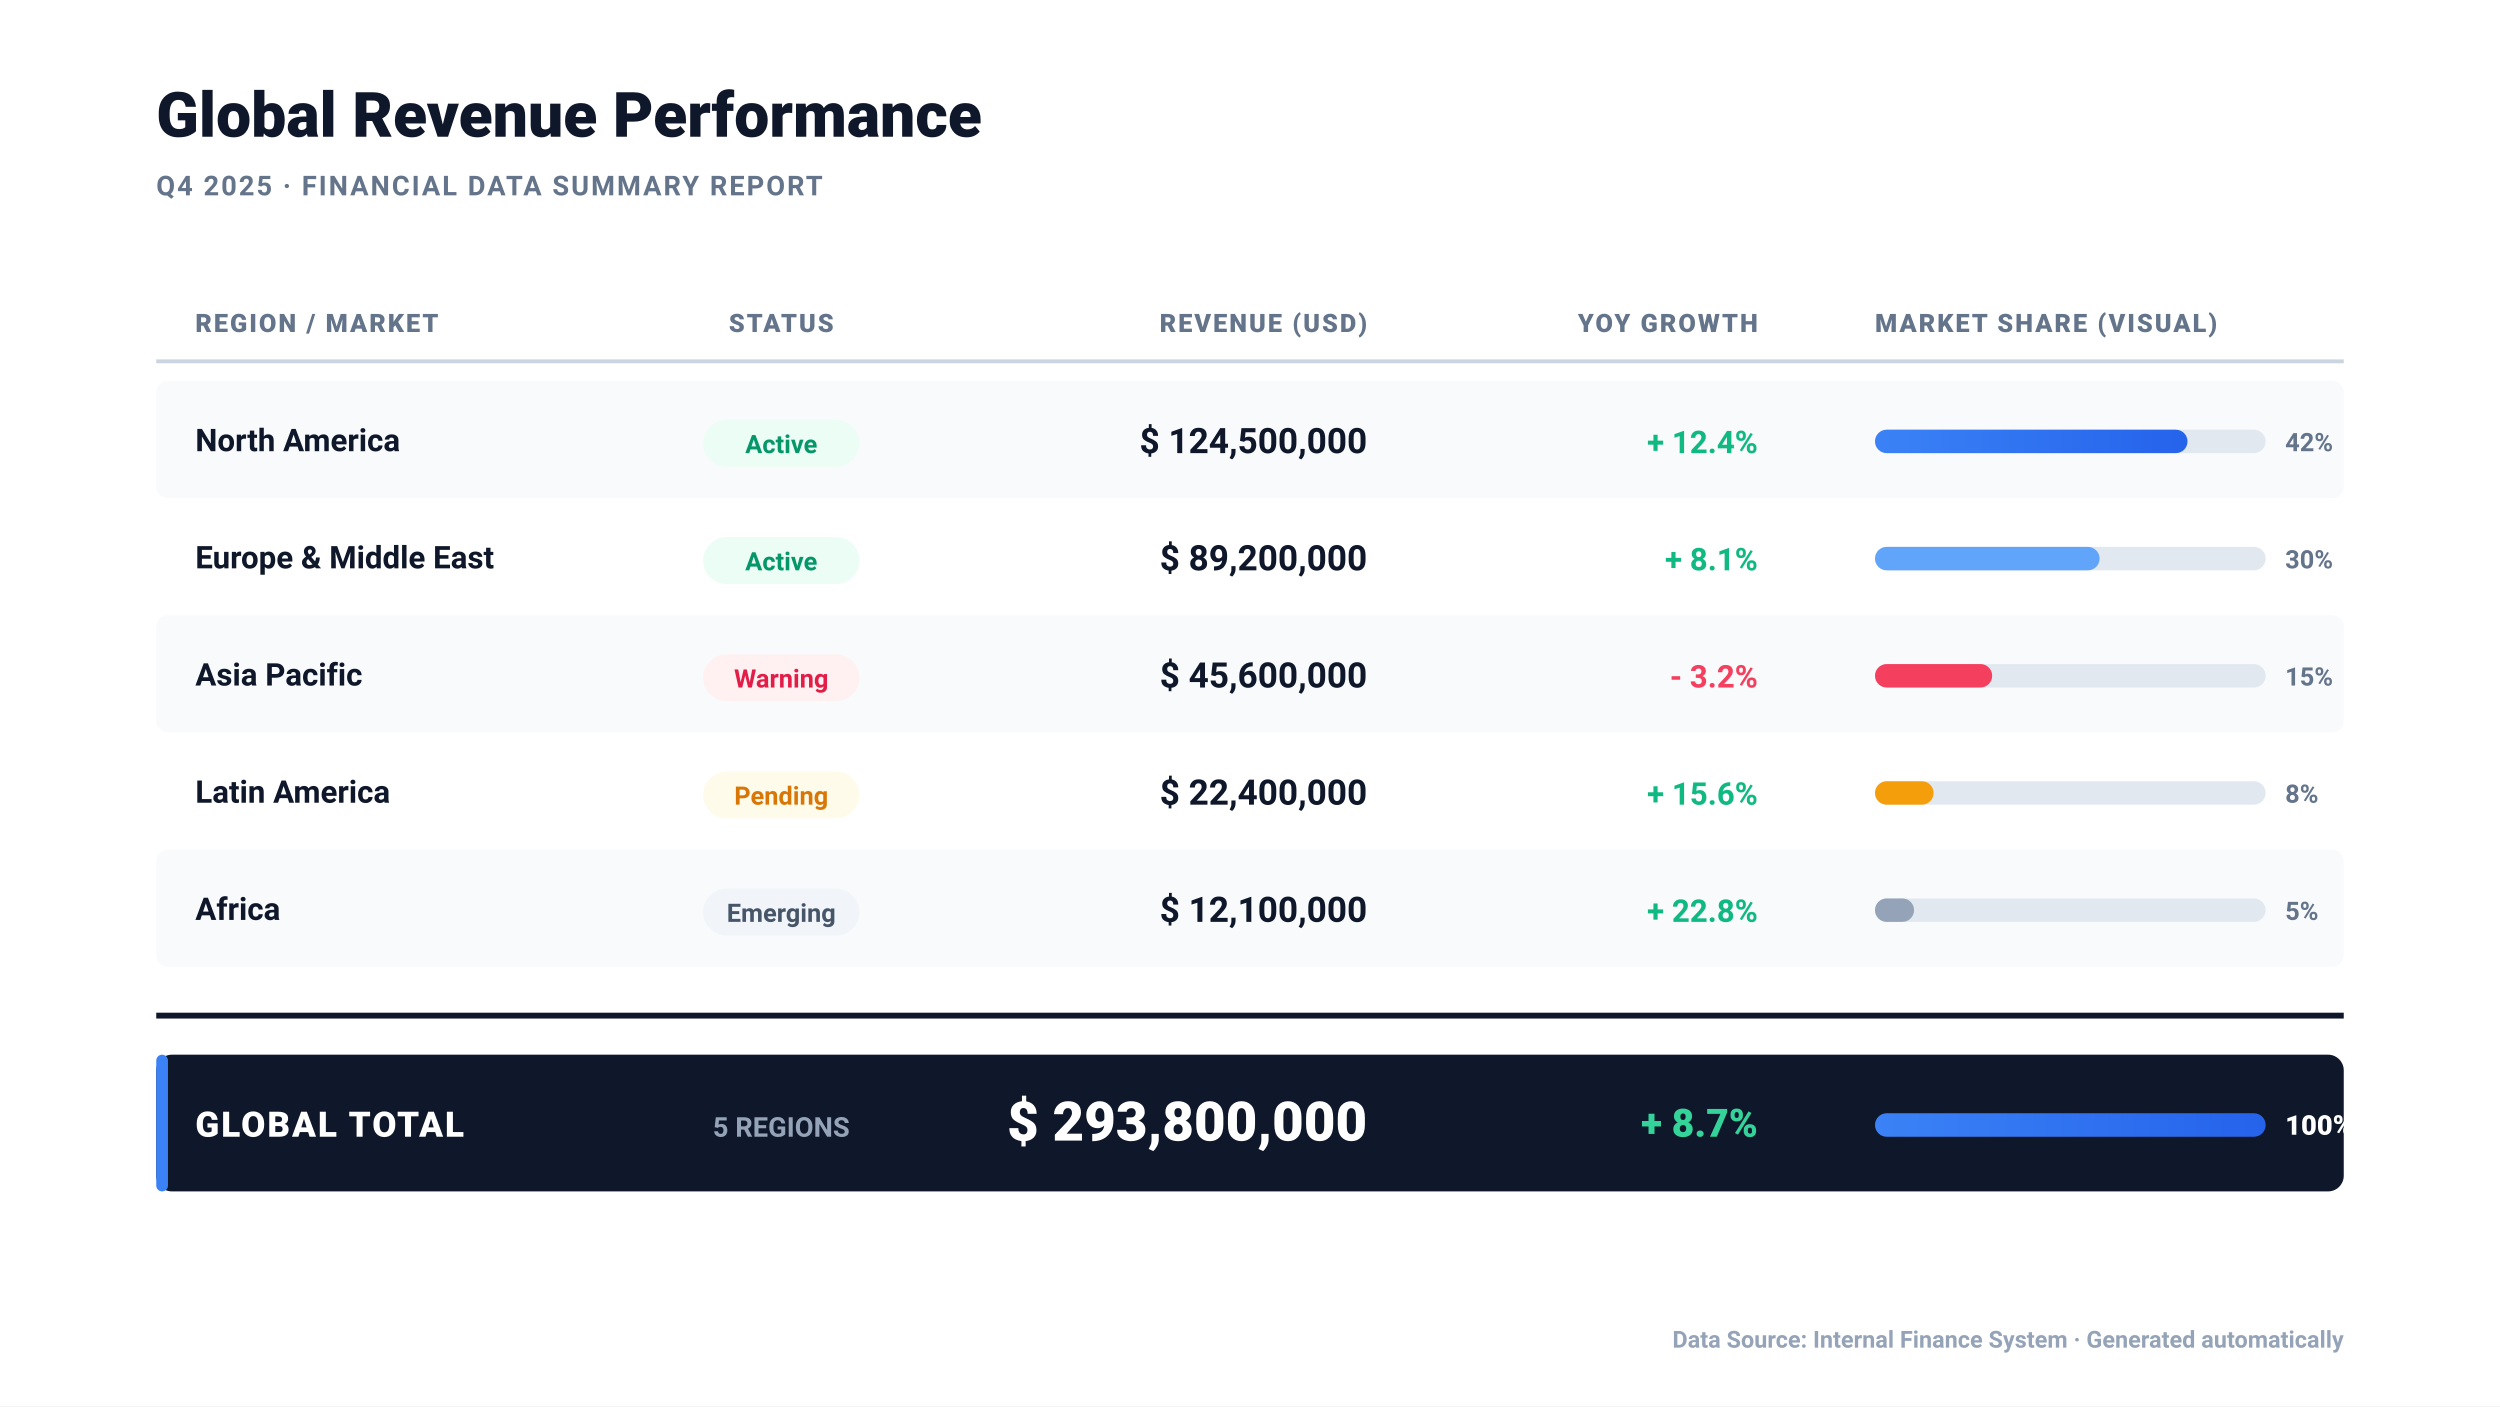
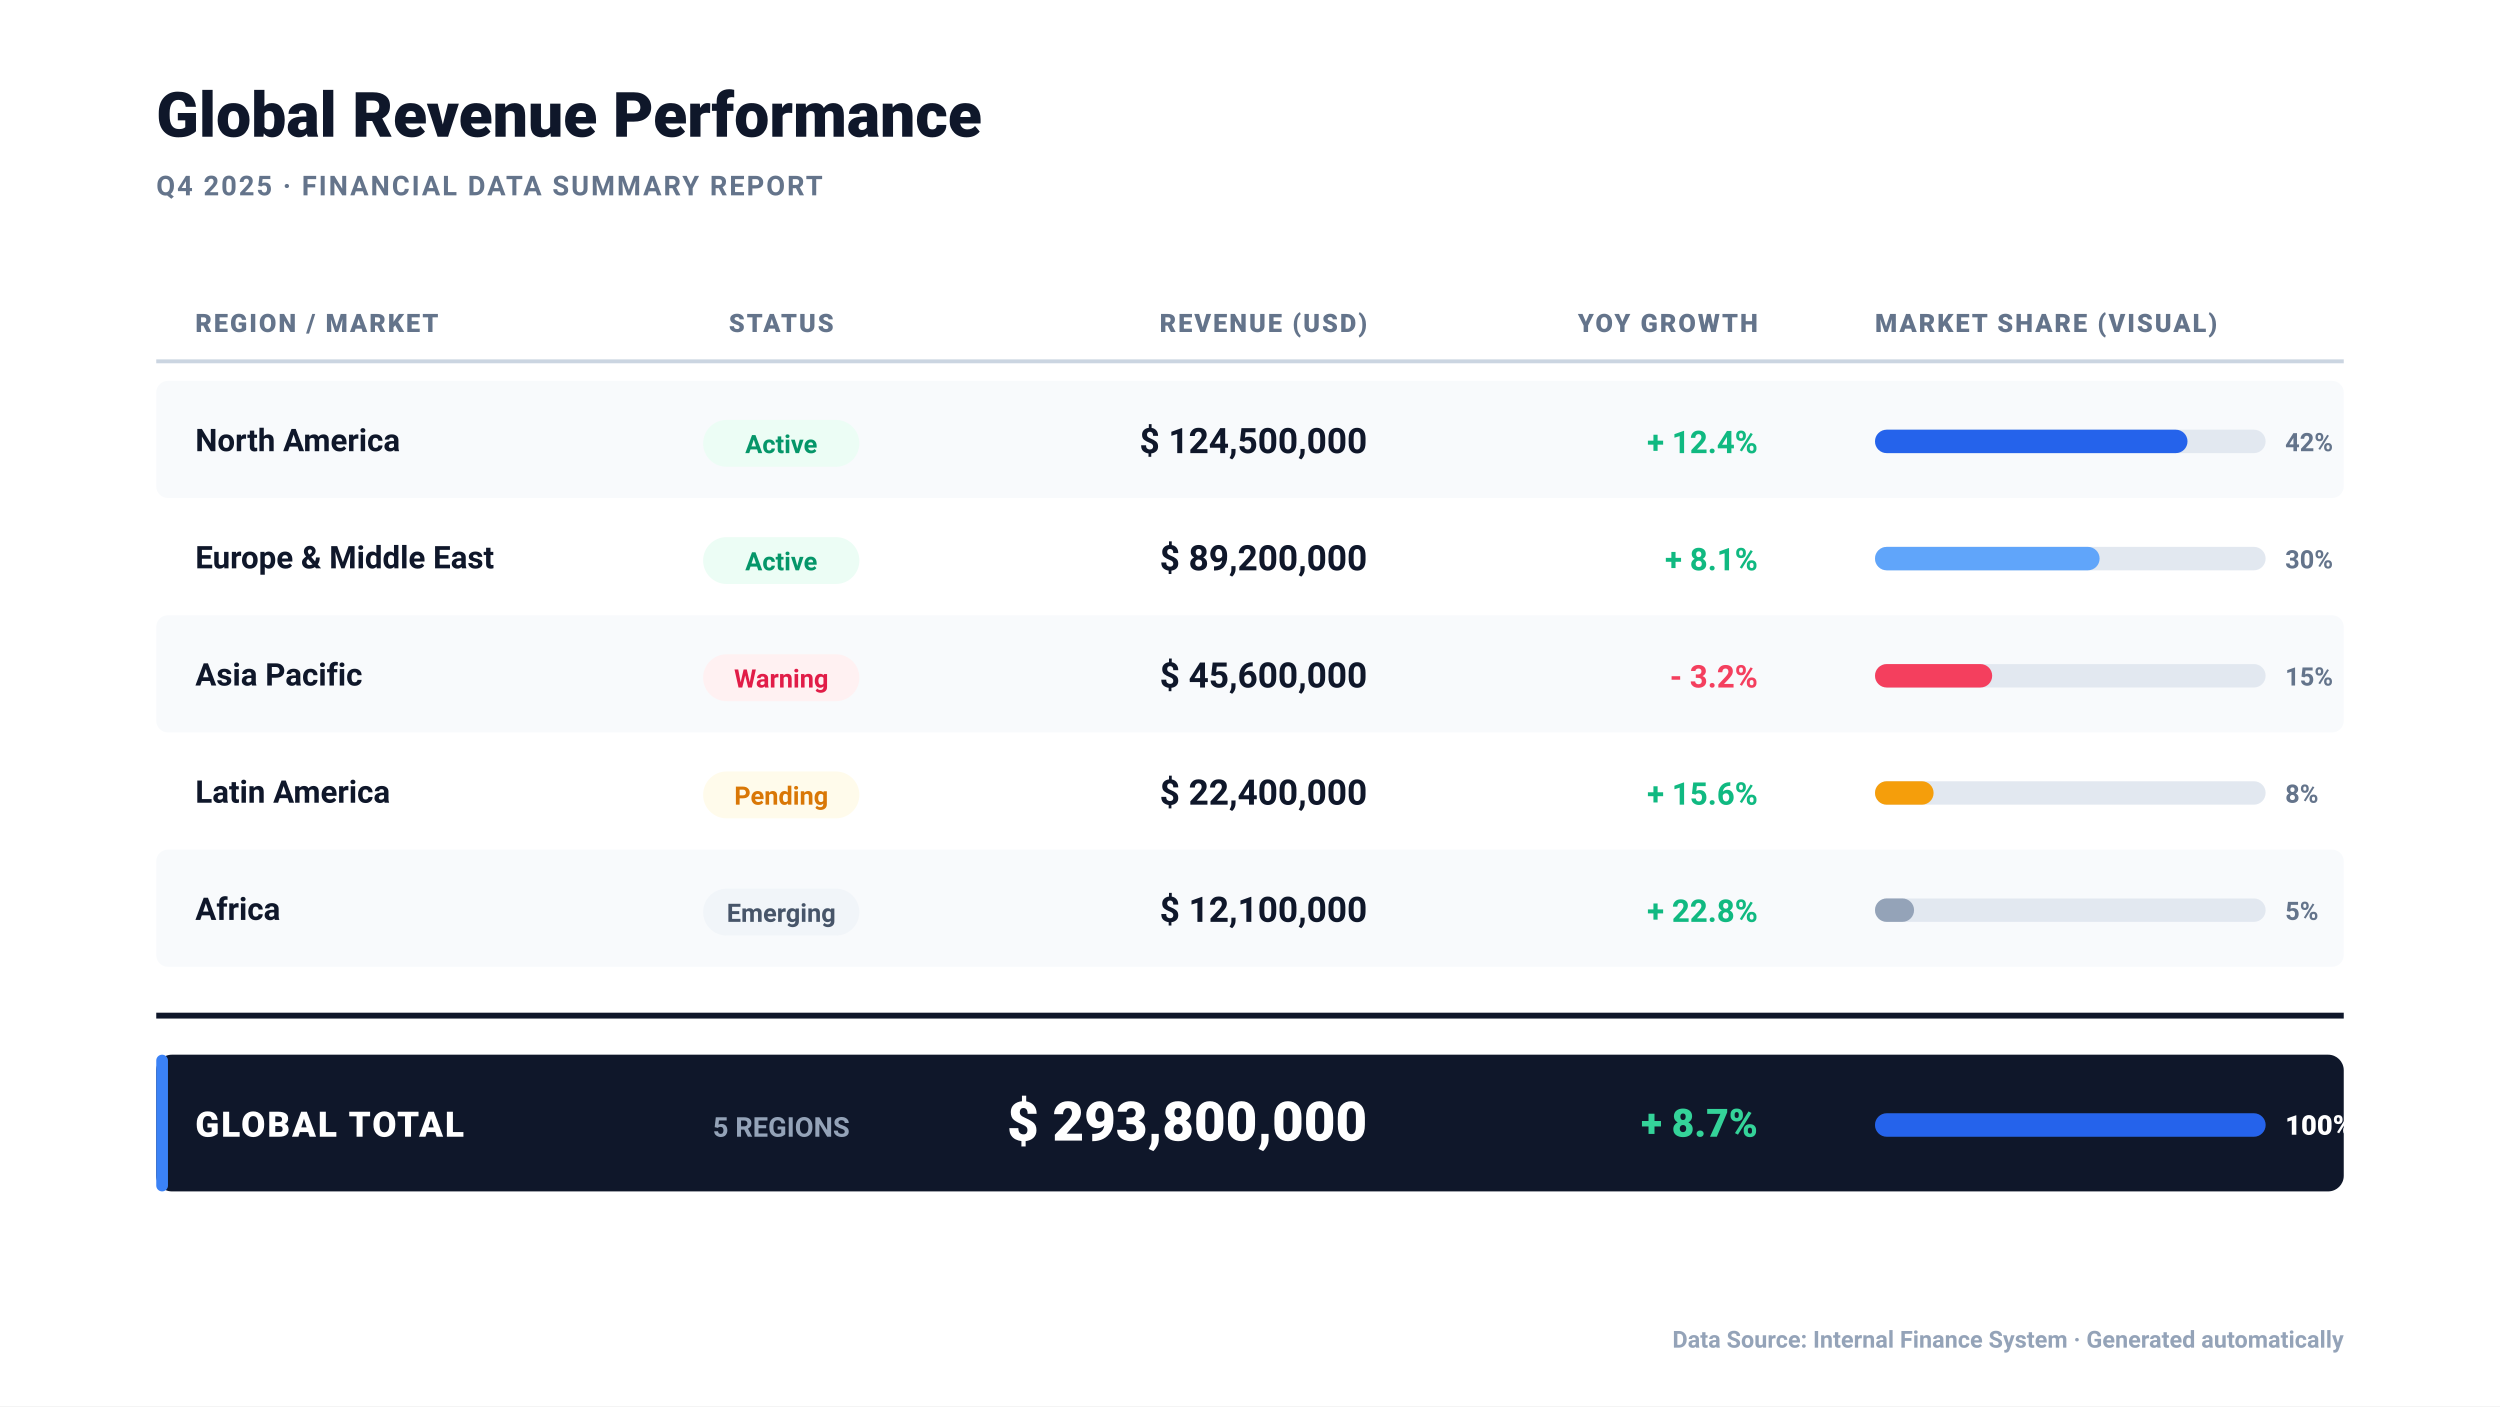
- <svg xmlns="http://www.w3.org/2000/svg" viewBox="0 0 1280 720" width="1280" height="720">
-   <defs>
-     <linearGradient id="barGrad" x1="0%" y1="0%" x2="100%" y2="0%">
-       <stop offset="0%" stop-color="#3B82F6" />
-       <stop offset="100%" stop-color="#2563EB" />
-     </linearGradient>
-   </defs>
+ <svg xmlns="http://www.w3.org/2000/svg" viewBox="0 0 1280 720" width="1280" height="720" font-family="Roboto, -apple-system, BlinkMacSystemFont, sans-serif" font-size="12">
  <rect width="1280" height="720" fill="#FFFFFF" />
-   <text x="80" y="70" font-family="Roboto, -apple-system, BlinkMacSystemFont, 'Segoe UI', sans-serif" font-size="32" font-weight="800" fill="#0F172A">Global Revenue Performance</text>
-   <text x="80" y="100" font-family="Roboto, -apple-system, BlinkMacSystemFont, 'Segoe UI', sans-serif" font-size="14" font-weight="700" fill="#64748B" letter-spacing="1">Q4 2025 · FINANCIAL DATA SUMMARY REPORT</text>
-   <g id="tableArea" transform="translate(80, 150)">
+   <g id="header" data-pptx-bounds="40 15 1200 125">
+     <text x="80" y="70" font-family="Roboto, -apple-system, BlinkMacSystemFont, 'Segoe UI', sans-serif" font-size="32" font-weight="800" fill="#0F172A">Global Revenue Performance</text>
+     <text x="80" y="100" font-family="Roboto, -apple-system, BlinkMacSystemFont, 'Segoe UI', sans-serif" font-size="14" font-weight="700" fill="#64748B" letter-spacing="1">Q4 2025 · FINANCIAL DATA SUMMARY REPORT</text>
+   </g>
+   <g id="tableArea" data-pptx-bounds="0 128 1280 512" transform="translate(80, 150)">
    <line x1="0" y1="35" x2="1120" y2="35" stroke="#CBD5E1" stroke-width="2" />
-     <text x="20" y="20" font-family="Roboto, -apple-system, BlinkMacSystemFont, sans-serif" font-size="13" font-weight="800" fill="#64748B" letter-spacing="1">REGION / MARKET</text>
-     <text x="320" y="20" font-family="Roboto, -apple-system, BlinkMacSystemFont, sans-serif" font-size="13" font-weight="800" fill="#64748B" letter-spacing="1" text-anchor="middle">STATUS</text>
-     <text x="620" y="20" font-family="Roboto, -apple-system, BlinkMacSystemFont, sans-serif" font-size="13" font-weight="800" fill="#64748B" letter-spacing="1" text-anchor="end">REVENUE (USD)</text>
-     <text x="820" y="20" font-family="Roboto, -apple-system, BlinkMacSystemFont, sans-serif" font-size="13" font-weight="800" fill="#64748B" letter-spacing="1" text-anchor="end">YOY GROWTH</text>
-     <text x="880" y="20" font-family="Roboto, -apple-system, BlinkMacSystemFont, sans-serif" font-size="13" font-weight="800" fill="#64748B" letter-spacing="1">MARKET SHARE (VISUAL)</text>
+     <text x="20" y="20" font-size="13" font-weight="800" fill="#64748B" letter-spacing="1">REGION / MARKET</text>
+     <text x="320" y="20" font-size="13" font-weight="800" fill="#64748B" letter-spacing="1" text-anchor="middle">STATUS</text>
+     <text x="620" y="20" font-size="13" font-weight="800" fill="#64748B" letter-spacing="1" text-anchor="end">REVENUE (USD)</text>
+     <text x="820" y="20" font-size="13" font-weight="800" fill="#64748B" letter-spacing="1" text-anchor="end">YOY GROWTH</text>
+     <text x="880" y="20" font-size="13" font-weight="800" fill="#64748B" letter-spacing="1">MARKET SHARE (VISUAL)</text>
    <rect x="0" y="45" width="1120" height="60" fill="#F8FAFC" rx="6" />
-     <text x="20" y="81" font-family="Roboto, -apple-system, BlinkMacSystemFont, sans-serif" font-size="16" font-weight="700" fill="#0F172A">North America</text>
+     <text x="20" y="81" font-size="16" font-weight="700" fill="#0F172A">North America</text>
    <rect x="280" y="65" width="80" height="24" rx="12" fill="#ECFDF5" />
-     <text x="320" y="82" font-family="Roboto, -apple-system, BlinkMacSystemFont, sans-serif" font-size="13" font-weight="700" fill="#059669" text-anchor="middle">Active</text>
-     <text x="620" y="82" font-family="Roboto, -apple-system, BlinkMacSystemFont, sans-serif" font-size="18" font-weight="600" fill="#0F172A" text-anchor="end">$ 124,500,000</text>
-     <text x="820" y="82" font-family="Roboto, -apple-system, BlinkMacSystemFont, sans-serif" font-size="16" font-weight="700" fill="#10B981" text-anchor="end">+ 12.4%</text>
+     <text x="320" y="82" font-size="13" font-weight="700" fill="#059669" text-anchor="middle">Active</text>
+     <text x="620" y="82" font-size="18" font-weight="600" fill="#0F172A" text-anchor="end">$ 124,500,000</text>
+     <text x="820" y="82" font-size="16" font-weight="700" fill="#10B981" text-anchor="end">+ 12.4%</text>
    <rect x="880" y="70" width="200" height="12" rx="6" fill="#E2E8F0" />
-     <rect x="880" y="70" width="160" height="12" rx="6" fill="url(#barGrad)" />
-     <text x="1090" y="81" font-family="Roboto, -apple-system, BlinkMacSystemFont, sans-serif" font-size="13" font-weight="700" fill="#64748B">42%</text>
-     <text x="20" y="141" font-family="Roboto, -apple-system, BlinkMacSystemFont, sans-serif" font-size="16" font-weight="700" fill="#0F172A">Europe &amp; Middle East</text>
+     <rect x="880" y="70" width="160" height="12" rx="6" fill="#2563EB" />
+     <text x="1090" y="81" font-size="13" font-weight="700" fill="#64748B">42%</text>
+     <text x="20" y="141" font-size="16" font-weight="700" fill="#0F172A">Europe &amp; Middle East</text>
    <rect x="280" y="125" width="80" height="24" rx="12" fill="#ECFDF5" />
-     <text x="320" y="142" font-family="Roboto, -apple-system, BlinkMacSystemFont, sans-serif" font-size="13" font-weight="700" fill="#059669" text-anchor="middle">Active</text>
-     <text x="620" y="142" font-family="Roboto, -apple-system, BlinkMacSystemFont, sans-serif" font-size="18" font-weight="600" fill="#0F172A" text-anchor="end">$ 89,200,000</text>
-     <text x="820" y="142" font-family="Roboto, -apple-system, BlinkMacSystemFont, sans-serif" font-size="16" font-weight="700" fill="#10B981" text-anchor="end">+ 8.1%</text>
+     <text x="320" y="142" font-size="13" font-weight="700" fill="#059669" text-anchor="middle">Active</text>
+     <text x="620" y="142" font-size="18" font-weight="600" fill="#0F172A" text-anchor="end">$ 89,200,000</text>
+     <text x="820" y="142" font-size="16" font-weight="700" fill="#10B981" text-anchor="end">+ 8.1%</text>
    <rect x="880" y="130" width="200" height="12" rx="6" fill="#E2E8F0" />
    <rect x="880" y="130" width="115" height="12" rx="6" fill="#60A5FA" />
-     <text x="1090" y="141" font-family="Roboto, -apple-system, BlinkMacSystemFont, sans-serif" font-size="13" font-weight="700" fill="#64748B">30%</text>
+     <text x="1090" y="141" font-size="13" font-weight="700" fill="#64748B">30%</text>
    <rect x="0" y="165" width="1120" height="60" fill="#F8FAFC" rx="6" />
-     <text x="20" y="201" font-family="Roboto, -apple-system, BlinkMacSystemFont, sans-serif" font-size="16" font-weight="700" fill="#0F172A">Asia Pacific</text>
+     <text x="20" y="201" font-size="16" font-weight="700" fill="#0F172A">Asia Pacific</text>
    <rect x="280" y="185" width="80" height="24" rx="12" fill="#FFF1F2" />
-     <text x="320" y="202" font-family="Roboto, -apple-system, BlinkMacSystemFont, sans-serif" font-size="13" font-weight="700" fill="#E11D48" text-anchor="middle">Warning</text>
-     <text x="620" y="202" font-family="Roboto, -apple-system, BlinkMacSystemFont, sans-serif" font-size="18" font-weight="600" fill="#0F172A" text-anchor="end">$ 45,600,000</text>
-     <text x="820" y="202" font-family="Roboto, -apple-system, BlinkMacSystemFont, sans-serif" font-size="16" font-weight="700" fill="#F43F5E" text-anchor="end">- 3.2%</text>
+     <text x="320" y="202" font-size="13" font-weight="700" fill="#E11D48" text-anchor="middle">Warning</text>
+     <text x="620" y="202" font-size="18" font-weight="600" fill="#0F172A" text-anchor="end">$ 45,600,000</text>
+     <text x="820" y="202" font-size="16" font-weight="700" fill="#F43F5E" text-anchor="end">- 3.2%</text>
    <rect x="880" y="190" width="200" height="12" rx="6" fill="#E2E8F0" />
    <rect x="880" y="190" width="60" height="12" rx="6" fill="#F43F5E" />
-     <text x="1090" y="201" font-family="Roboto, -apple-system, BlinkMacSystemFont, sans-serif" font-size="13" font-weight="700" fill="#64748B">15%</text>
-     <text x="20" y="261" font-family="Roboto, -apple-system, BlinkMacSystemFont, sans-serif" font-size="16" font-weight="700" fill="#0F172A">Latin America</text>
+     <text x="1090" y="201" font-size="13" font-weight="700" fill="#64748B">15%</text>
+     <text x="20" y="261" font-size="16" font-weight="700" fill="#0F172A">Latin America</text>
    <rect x="280" y="245" width="80" height="24" rx="12" fill="#FFFBEB" />
-     <text x="320" y="262" font-family="Roboto, -apple-system, BlinkMacSystemFont, sans-serif" font-size="13" font-weight="700" fill="#D97706" text-anchor="middle">Pending</text>
-     <text x="620" y="262" font-family="Roboto, -apple-system, BlinkMacSystemFont, sans-serif" font-size="18" font-weight="600" fill="#0F172A" text-anchor="end">$ 22,400,000</text>
-     <text x="820" y="262" font-family="Roboto, -apple-system, BlinkMacSystemFont, sans-serif" font-size="16" font-weight="700" fill="#10B981" text-anchor="end">+ 15.6%</text>
+     <text x="320" y="262" font-size="13" font-weight="700" fill="#D97706" text-anchor="middle">Pending</text>
+     <text x="620" y="262" font-size="18" font-weight="600" fill="#0F172A" text-anchor="end">$ 22,400,000</text>
+     <text x="820" y="262" font-size="16" font-weight="700" fill="#10B981" text-anchor="end">+ 15.6%</text>
    <rect x="880" y="250" width="200" height="12" rx="6" fill="#E2E8F0" />
    <rect x="880" y="250" width="30" height="12" rx="6" fill="#F59E0B" />
-     <text x="1090" y="261" font-family="Roboto, -apple-system, BlinkMacSystemFont, sans-serif" font-size="13" font-weight="700" fill="#64748B">8%</text>
+     <text x="1090" y="261" font-size="13" font-weight="700" fill="#64748B">8%</text>
    <rect x="0" y="285" width="1120" height="60" fill="#F8FAFC" rx="6" />
-     <text x="20" y="321" font-family="Roboto, -apple-system, BlinkMacSystemFont, sans-serif" font-size="16" font-weight="700" fill="#0F172A">Africa</text>
+     <text x="20" y="321" font-size="16" font-weight="700" fill="#0F172A">Africa</text>
    <rect x="280" y="305" width="80" height="24" rx="12" fill="#F1F5F9" />
-     <text x="320" y="322" font-family="Roboto, -apple-system, BlinkMacSystemFont, sans-serif" font-size="13" font-weight="700" fill="#475569" text-anchor="middle">Emerging</text>
-     <text x="620" y="322" font-family="Roboto, -apple-system, BlinkMacSystemFont, sans-serif" font-size="18" font-weight="600" fill="#0F172A" text-anchor="end">$ 12,100,000</text>
-     <text x="820" y="322" font-family="Roboto, -apple-system, BlinkMacSystemFont, sans-serif" font-size="16" font-weight="700" fill="#10B981" text-anchor="end">+ 22.8%</text>
+     <text x="320" y="322" font-size="13" font-weight="700" fill="#475569" text-anchor="middle">Emerging</text>
+     <text x="620" y="322" font-size="18" font-weight="600" fill="#0F172A" text-anchor="end">$ 12,100,000</text>
+     <text x="820" y="322" font-size="16" font-weight="700" fill="#10B981" text-anchor="end">+ 22.8%</text>
    <rect x="880" y="310" width="200" height="12" rx="6" fill="#E2E8F0" />
    <rect x="880" y="310" width="20" height="12" rx="6" fill="#94A3B8" />
-     <text x="1090" y="321" font-family="Roboto, -apple-system, BlinkMacSystemFont, sans-serif" font-size="13" font-weight="700" fill="#64748B">5%</text>
+     <text x="1090" y="321" font-size="13" font-weight="700" fill="#64748B">5%</text>
    <line x1="0" y1="370" x2="1120" y2="370" stroke="#0F172A" stroke-width="3" />
    <g>
      <rect x="0" y="390" width="1120" height="70" fill="#0F172A" rx="8" />
      <rect x="0" y="390" width="6" height="70" fill="#3B82F6" rx="3" />
    </g>
-     <text x="20" y="432" font-family="Roboto, -apple-system, BlinkMacSystemFont, sans-serif" font-size="18" font-weight="800" fill="#FFFFFF" letter-spacing="1">GLOBAL TOTAL</text>
-     <text x="320" y="432" font-family="Roboto, -apple-system, BlinkMacSystemFont, sans-serif" font-size="14" font-weight="600" fill="#94A3B8" text-anchor="middle">5 REGIONS</text>
-     <text x="620" y="434" font-family="Roboto, -apple-system, BlinkMacSystemFont, sans-serif" font-size="28" font-weight="800" fill="#FFFFFF" text-anchor="end">$ 293,800,000</text>
-     <text x="820" y="432" font-family="Roboto, -apple-system, BlinkMacSystemFont, sans-serif" font-size="20" font-weight="800" fill="#34D399" text-anchor="end">+ 8.7%</text>
+     <text x="20" y="432" font-size="18" font-weight="800" fill="#FFFFFF" letter-spacing="1">GLOBAL TOTAL</text>
+     <text x="320" y="432" font-size="14" font-weight="600" fill="#94A3B8" text-anchor="middle">5 REGIONS</text>
+     <text x="620" y="434" font-size="28" font-weight="800" fill="#FFFFFF" text-anchor="end">$ 293,800,000</text>
+     <text x="820" y="432" font-size="20" font-weight="800" fill="#34D399" text-anchor="end">+ 8.7%</text>
    <rect x="880" y="420" width="200" height="12" rx="6" fill="#1E293B" />
-     <rect x="880" y="420" width="200" height="12" rx="6" fill="url(#barGrad)" />
-     <text x="1090" y="431" font-family="Roboto, -apple-system, BlinkMacSystemFont, sans-serif" font-size="14" font-weight="800" fill="#FFFFFF">100%</text>
+     <rect x="880" y="420" width="200" height="12" rx="6" fill="#2563EB" />
+     <text x="1090" y="431" font-size="14" font-weight="800" fill="#FFFFFF">100%</text>
  </g>
-   <text x="1200" y="690" text-anchor="end" font-family="Roboto, -apple-system, BlinkMacSystemFont, sans-serif" font-size="12" font-weight="600" fill="#94A3B8">Data Source: Internal Finance System · Generated automatically</text>
+   <g id="source" data-pptx-bounds="40 667 1200 38">
+     <text x="1200" y="690" text-anchor="end" font-weight="600" fill="#94A3B8">Data Source: Internal Finance System · Generated automatically</text>
+   </g>
</svg>
